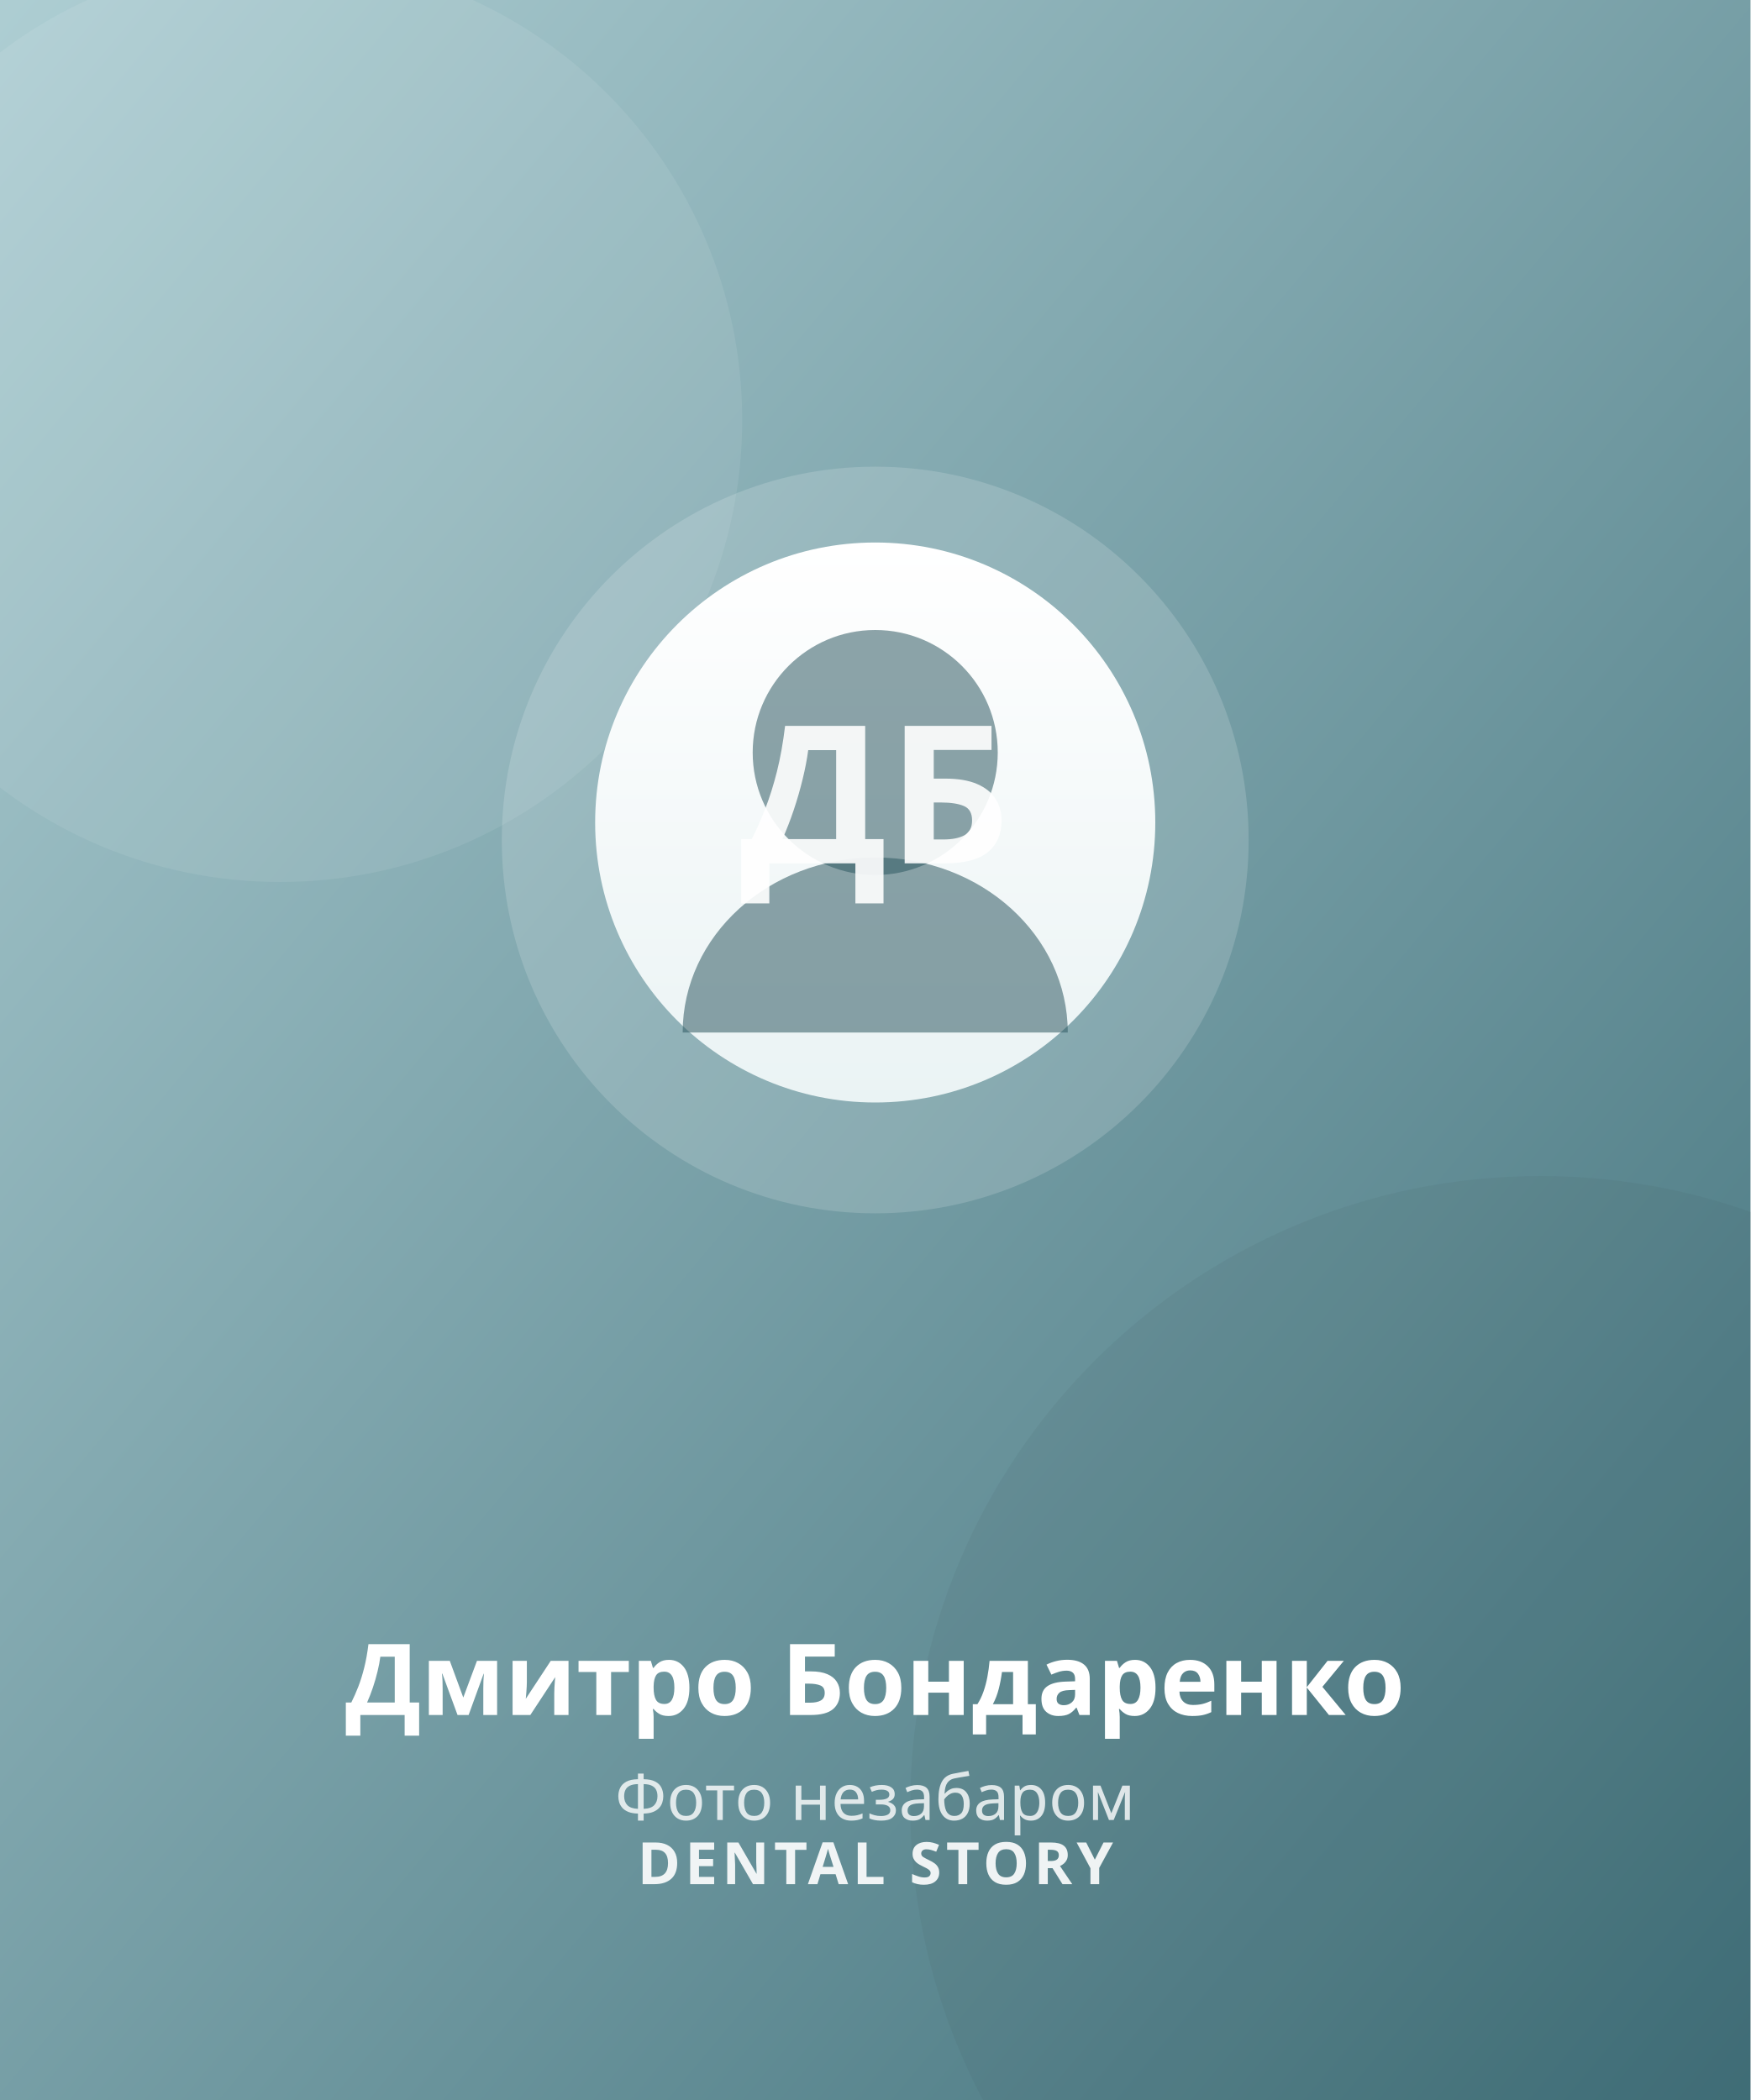
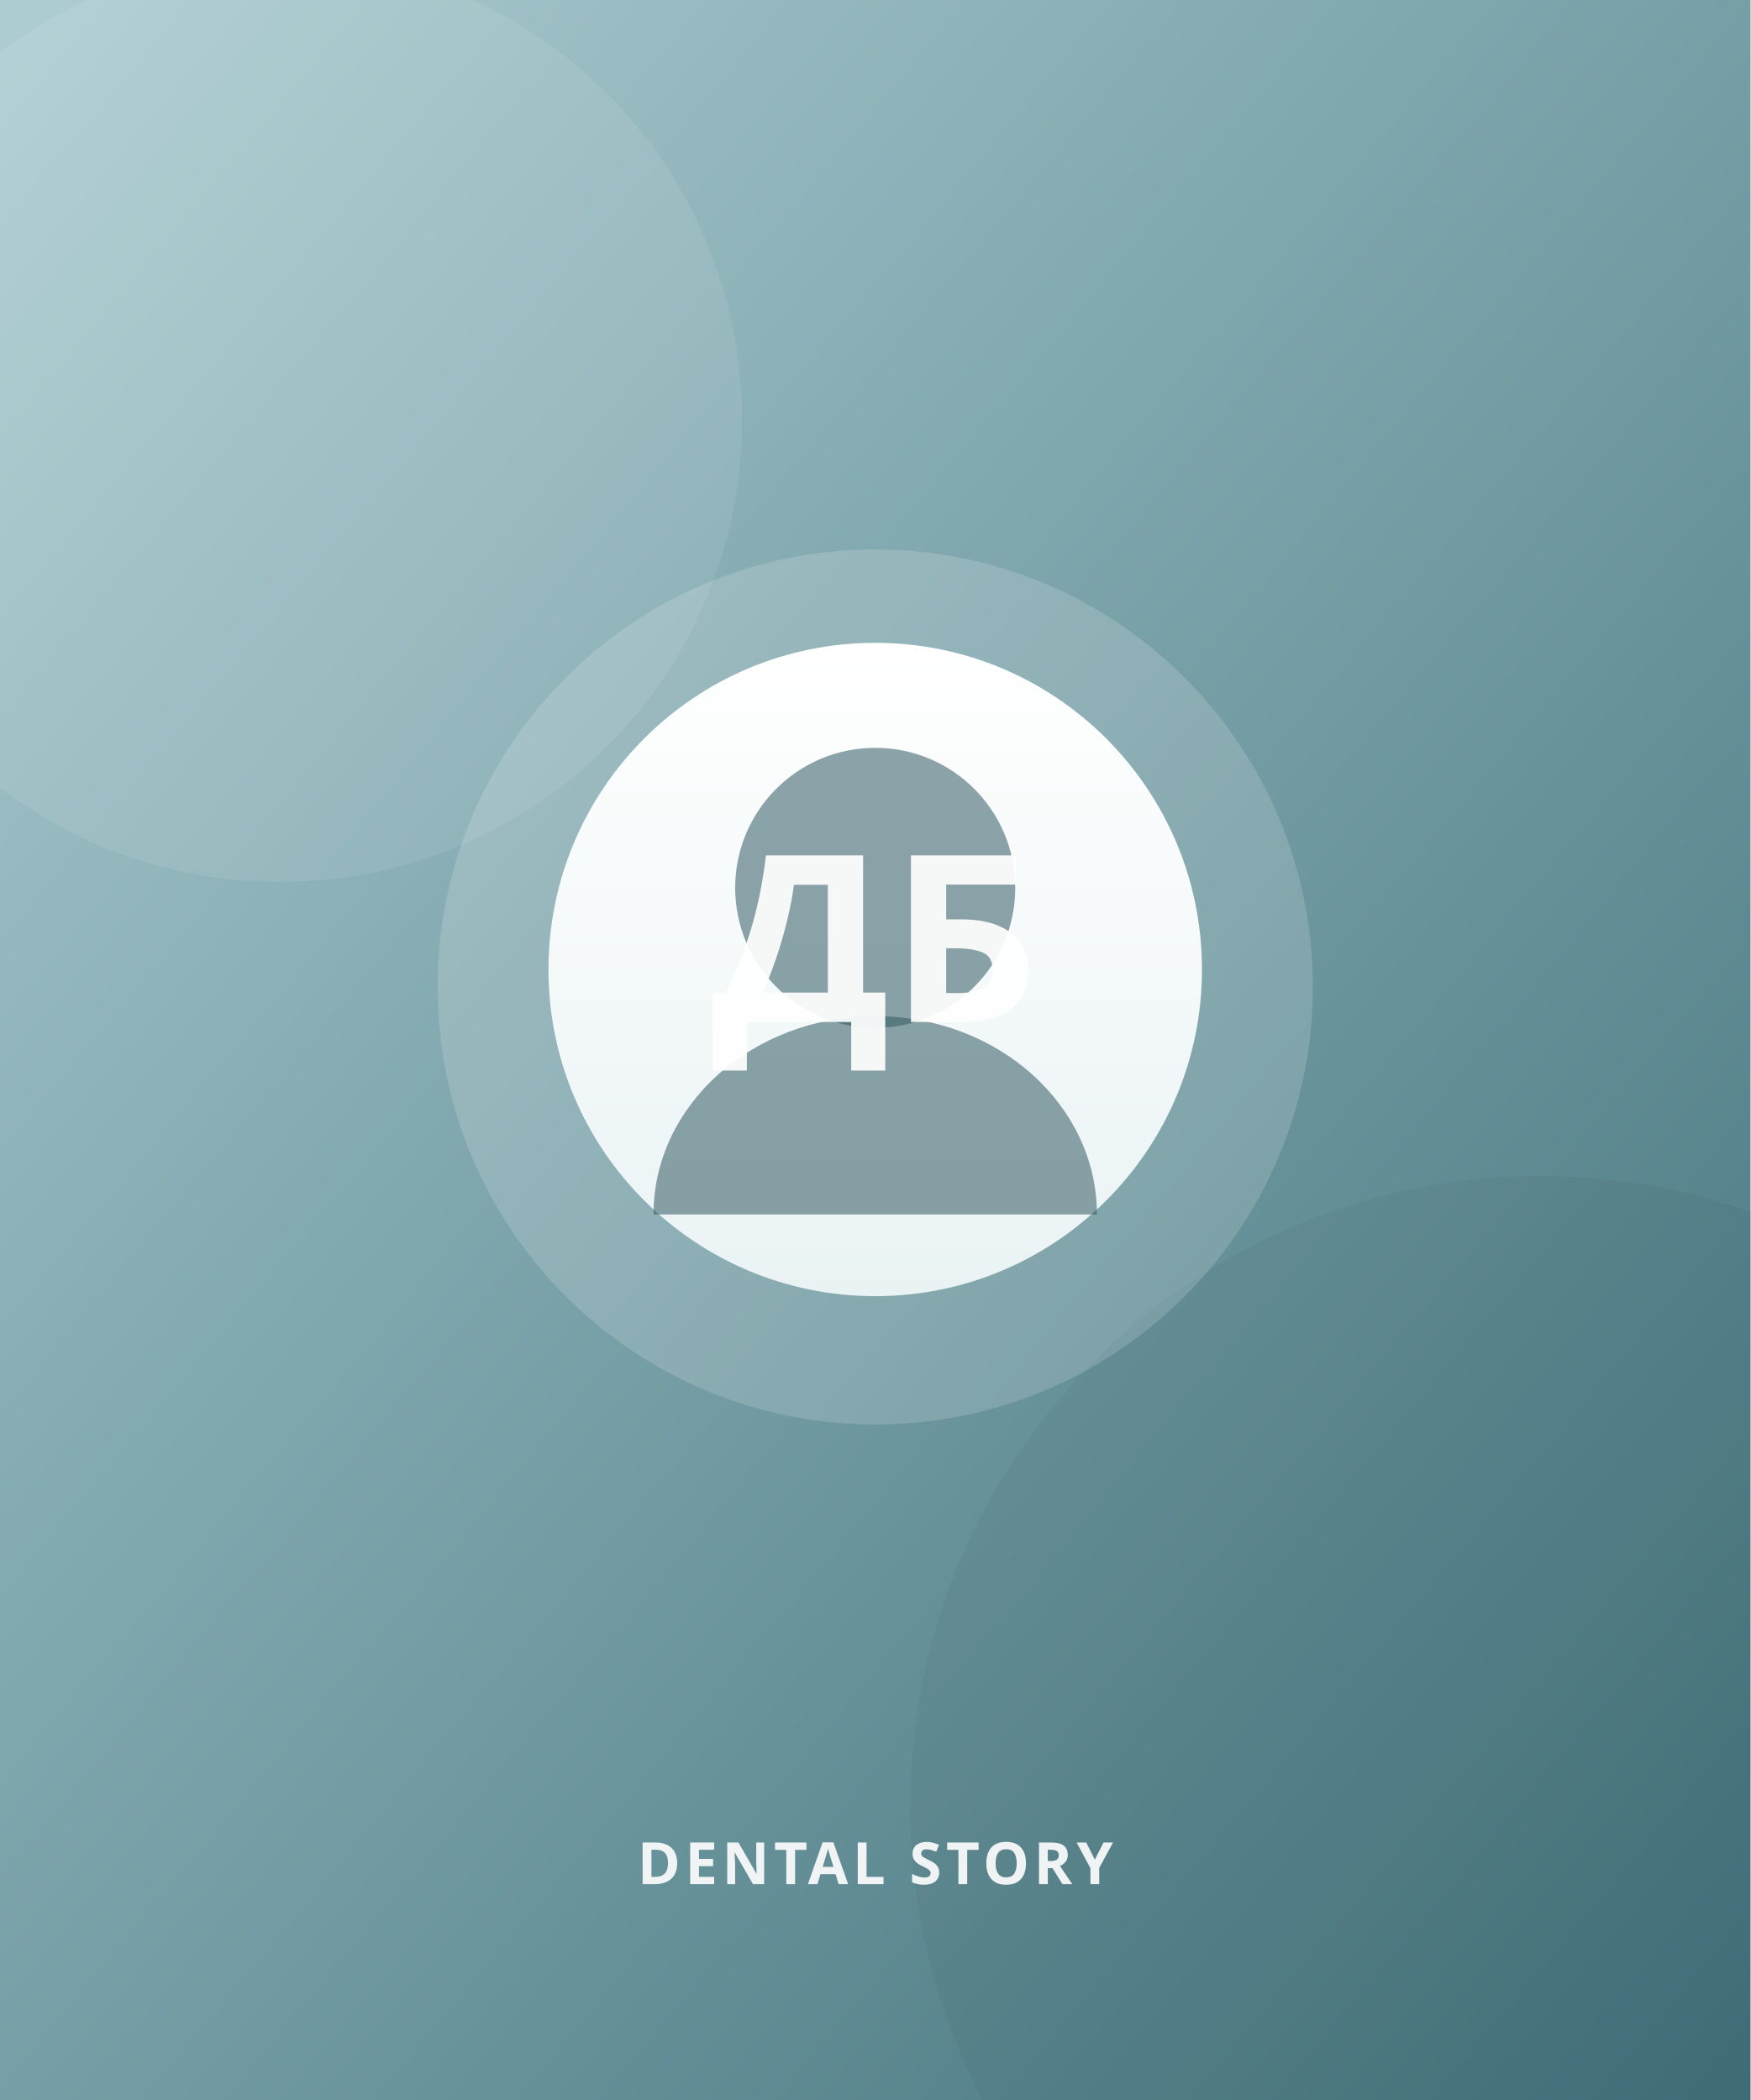
- <svg xmlns="http://www.w3.org/2000/svg" viewBox="0 0 600 720" width="600" height="720" role="img" aria-label="Дмитро Бондаренко">
+ <svg xmlns="http://www.w3.org/2000/svg" viewBox="0 0 600 720" width="600" height="720" role="img" aria-label="Dental Story doctor placeholder">
  <defs>
    <linearGradient id="bgd1" x1="0" y1="0" x2="1" y2="1">
      <stop offset="0" stop-color="#AECED3" />
      <stop offset="1" stop-color="#3f6f79" />
    </linearGradient>
    <linearGradient id="toothd1" x1="0" y1="0" x2="0" y2="1">
      <stop offset="0" stop-color="#ffffff" />
      <stop offset="1" stop-color="#eaf3f4" />
    </linearGradient>
  </defs>
  <rect width="600" height="720" fill="url(#bgd1)" />
  <circle cx="96" cy="144" r="158.4" fill="#ffffff" opacity="0.08" />
  <circle cx="528" cy="619.2" r="216" fill="#2C3E42" opacity="0.07" />
-   <g transform="translate(300,288)">
-     <circle r="128" fill="#ffffff" opacity="0.16" />
-     <circle r="96" cy="-6" fill="url(#toothd1)" />
-     <circle cy="-30" r="42" fill="#2F5962" opacity="0.55" />
-     <path d="M -66 66 a 66 60 0 0 1 132 0 Z" fill="#2F5962" opacity="0.55" />
-     <text y="8" text-anchor="middle" font-family="Nunito, Verdana, sans-serif" font-size="66" font-weight="800" fill="#ffffff" opacity="0.9">ДБ</text>
+   <g transform="translate(300,338.4)">
+     <circle r="150" fill="#ffffff" opacity="0.16" />
+     <circle r="112" cy="-6" fill="url(#toothd1)" />
+     <circle cy="-34" r="48" fill="#2F5962" opacity="0.55" />
+     <path d="M -76 78 a 76 68 0 0 1 152 0 Z" fill="#2F5962" opacity="0.55" />
+     <text y="12" text-anchor="middle" font-family="Nunito, Verdana, sans-serif" font-size="80" font-weight="800" fill="#ffffff" opacity="0.92">ДБ</text>
  </g>
-   <text x="300" y="588" text-anchor="middle" font-family="Nunito, Verdana, sans-serif" font-size="34" font-weight="800" fill="#ffffff">Дмитро Бондаренко</text>
-   <text x="300" y="624" text-anchor="middle" font-family="Rubik, Verdana, sans-serif" font-size="22" fill="#ffffff" opacity="0.8">Фото незабаром</text>
  <g transform="translate(300,646)" text-anchor="middle">
    <text font-family="Nunito, Verdana, sans-serif" font-size="20" font-weight="700" fill="#ffffff" opacity="0.9" letter-spacing="1.5">DENTAL STORY</text>
  </g>
</svg>
